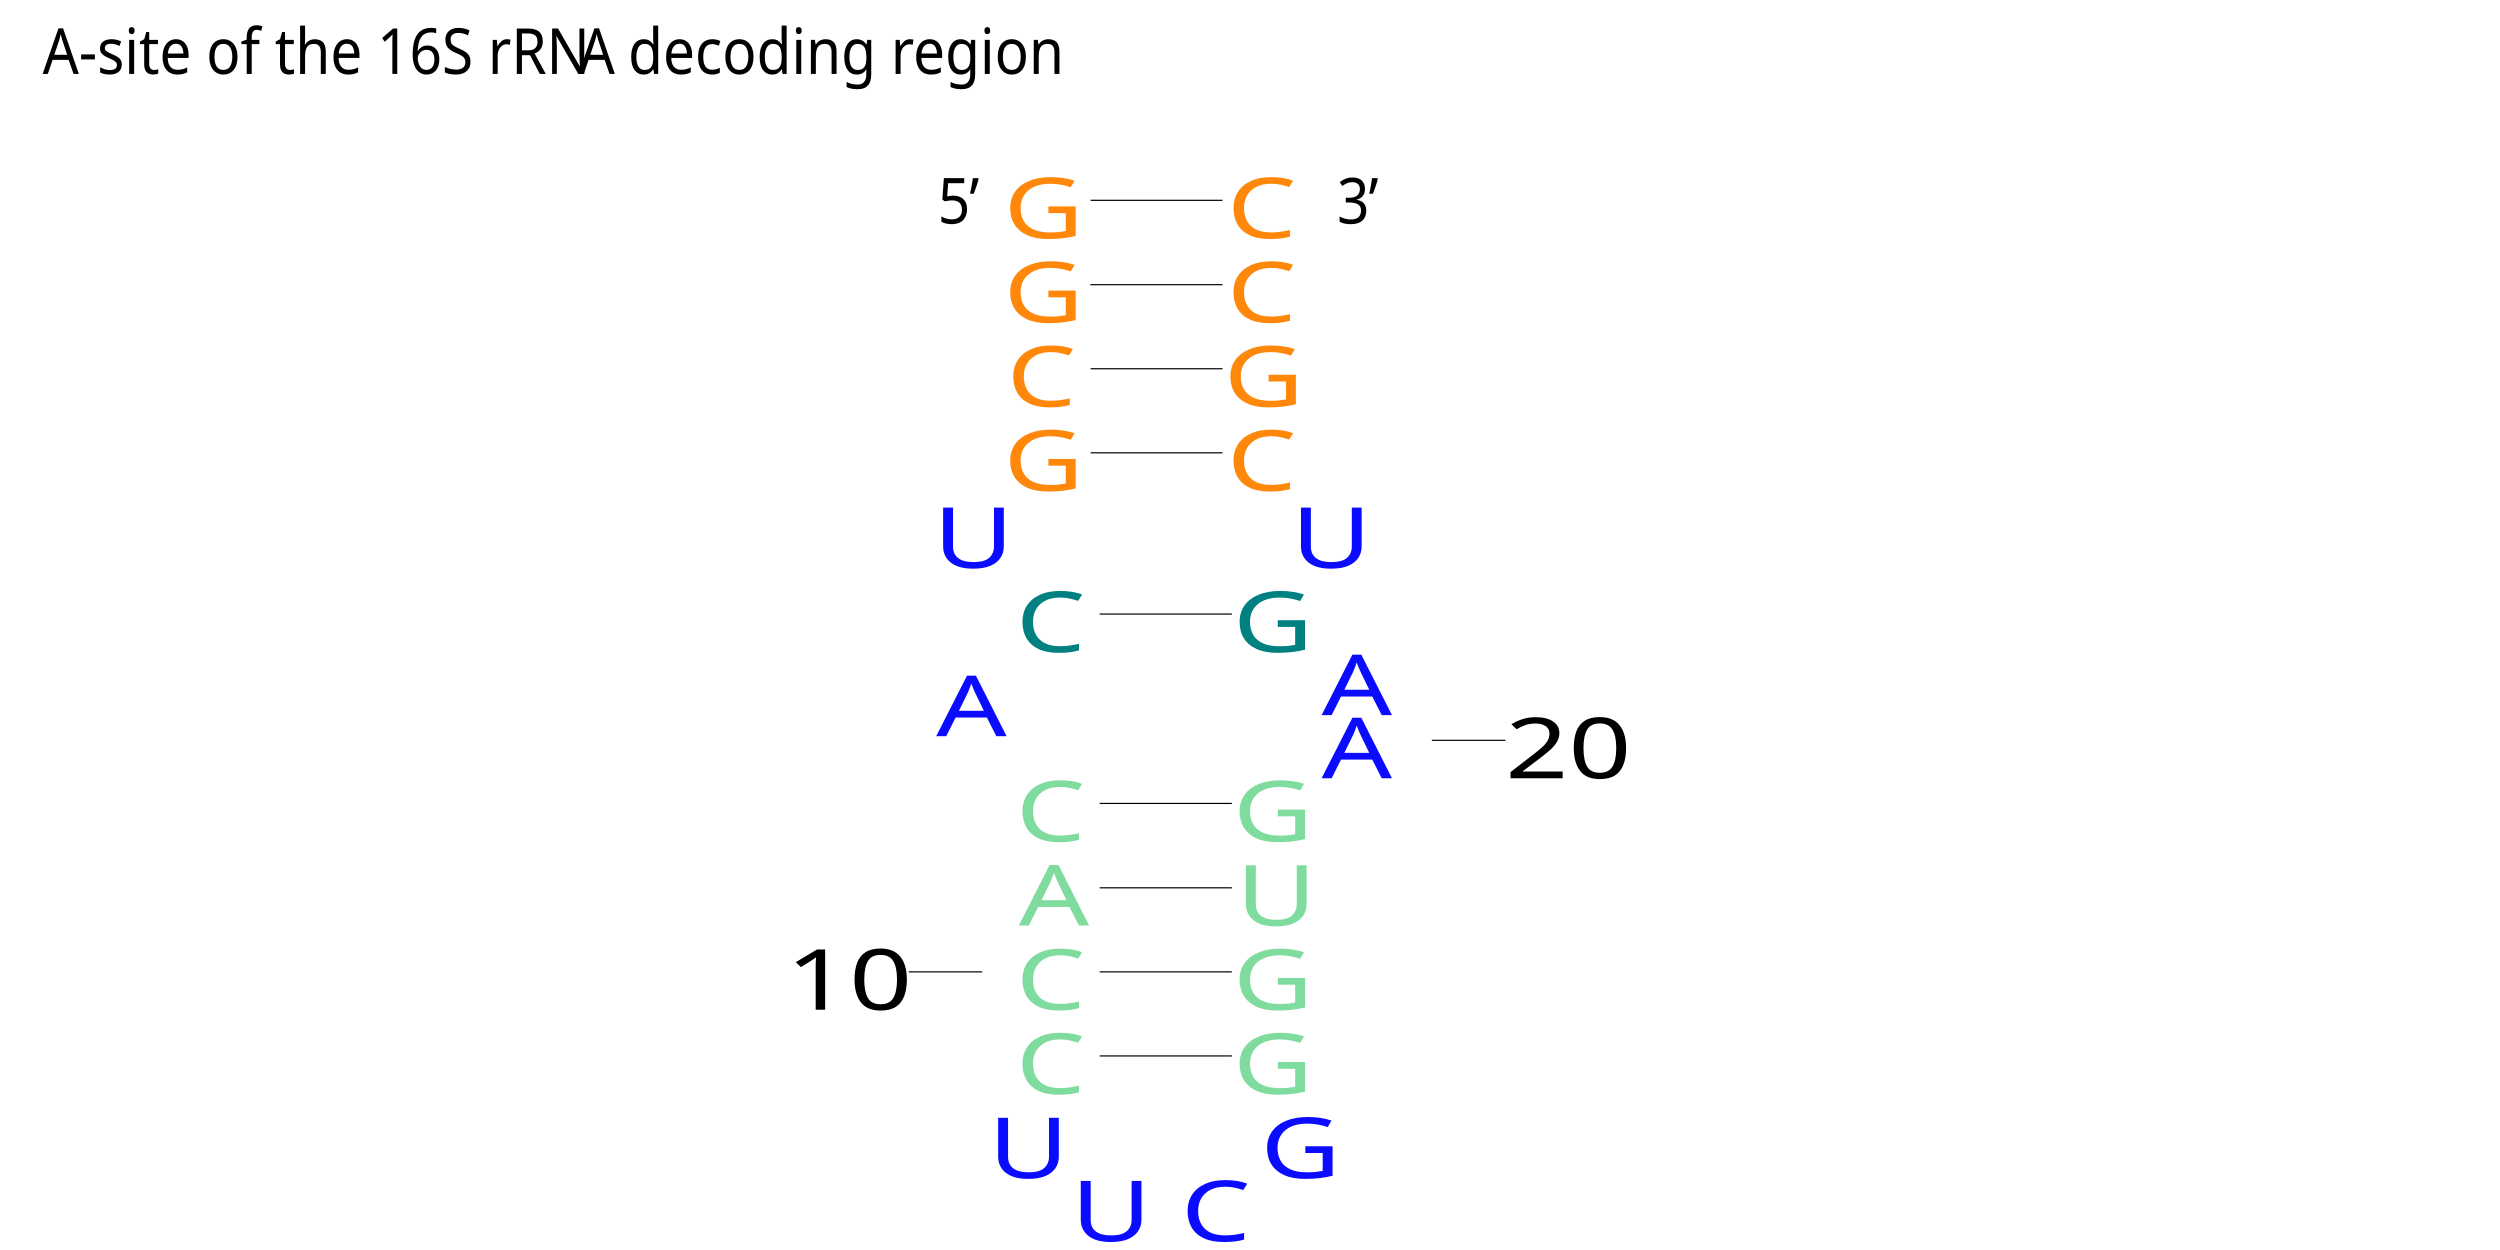
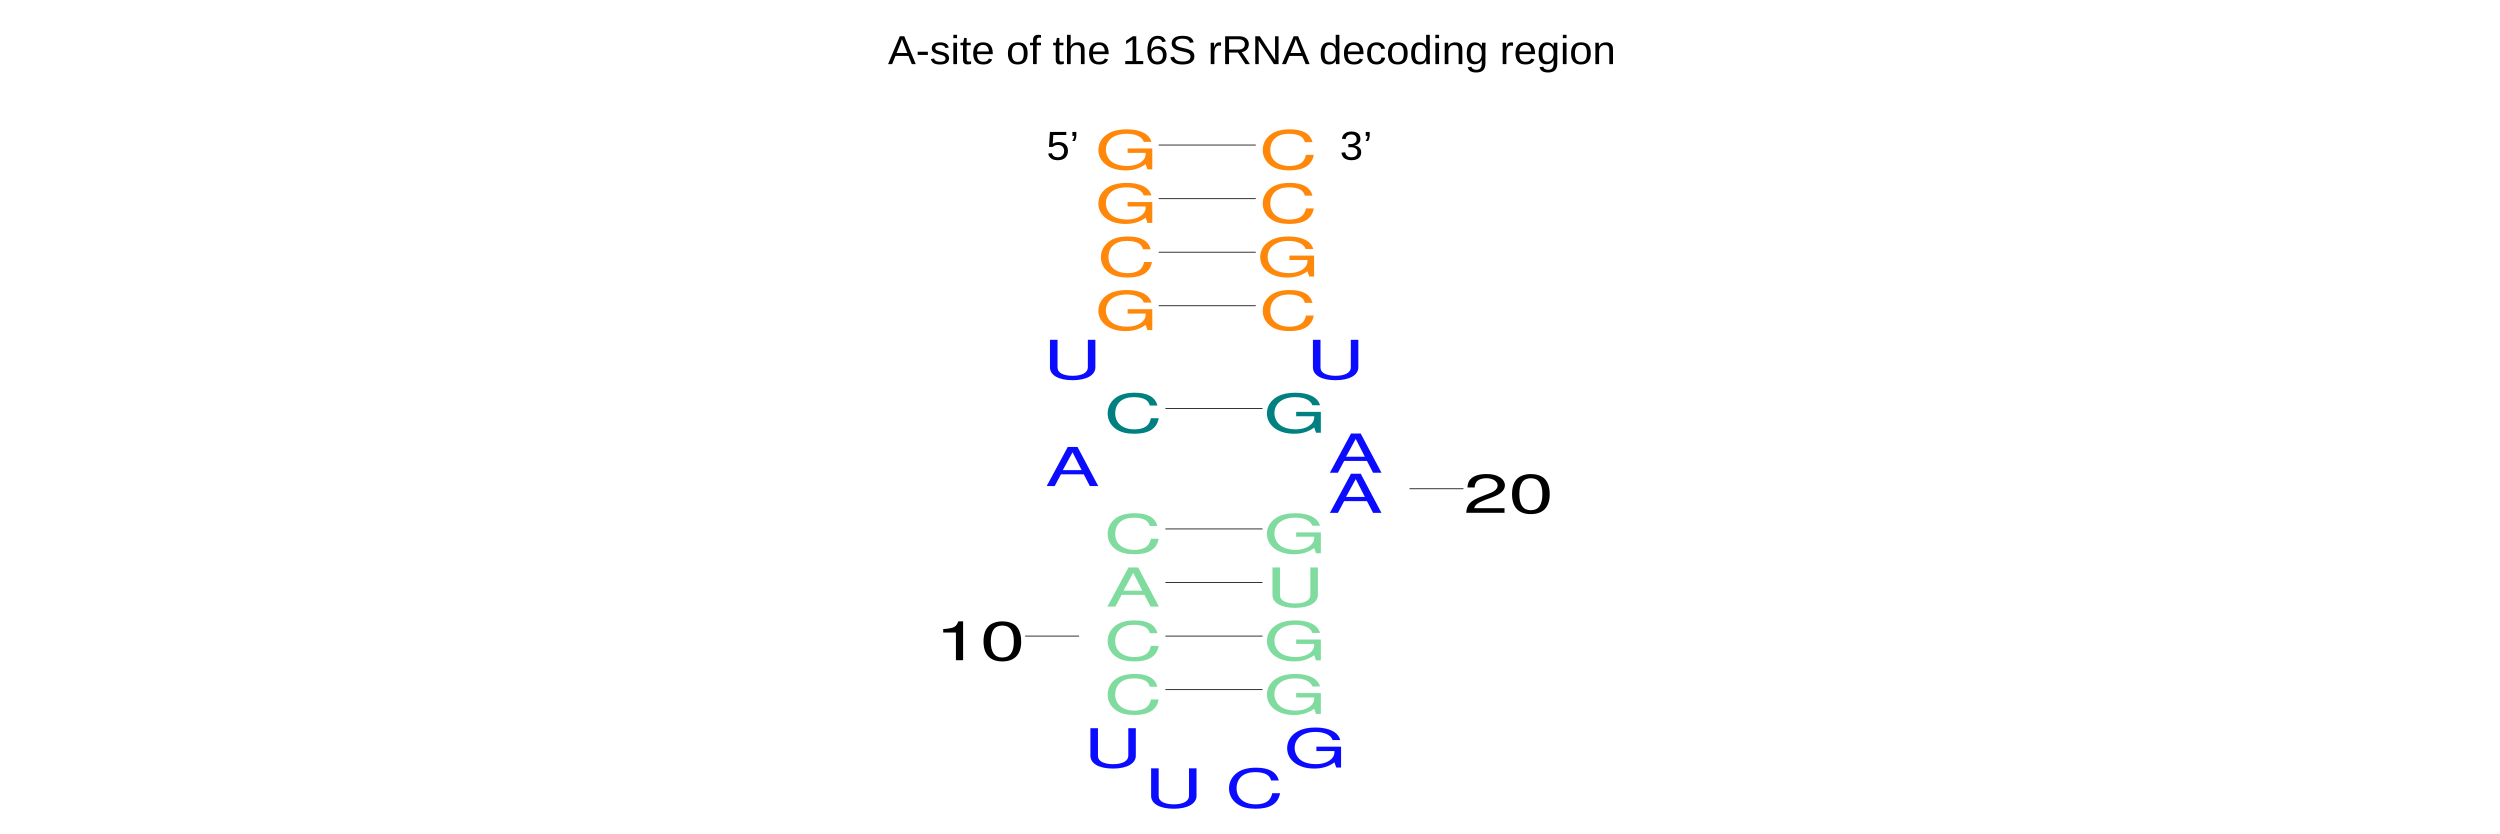
- <svg xmlns="http://www.w3.org/2000/svg" version="1.1" id="图层_1" x="0px" y="0px" viewBox="0 0 800 400" style="enable-background:new 0 0 800 400;" xml:space="preserve">
-   <style type="text/css">
- 	.st0{fill:#FF870A;}
- 	.st1{font-family:'ArialMT';}
- 	.st2{font-size:27.004px;}
- 	.st3{fill:#0A0BFF;}
- 	.st4{fill:none;stroke:#000000;stroke-width:0.38;stroke-miterlimit:3.05;}
- 	.st5{fill:#008080;}
- 	.st6{letter-spacing:-0.8;}
- 	.st7{fill:#80DB9E;}
- 	.st8{font-size:20.352px;}
- 	.st9{letter-spacing:-1.1;}
- </style>
-   <text transform="matrix(1.3078 0 0 1 321.1235 76.2249)" class="st0 st1 st2">G</text>
-   <text transform="matrix(1.3078 0 0 1 321.1235 103.1555)" class="st0 st1 st2">G</text>
-   <text transform="matrix(1.3078 0 0 1 322.1035 130.0969)" class="st0 st1 st2">C</text>
-   <text transform="matrix(1.3078 0 0 1 321.1235 157.0266)" class="st0 st1 st2">G</text>
-   <text transform="matrix(1.3078 0 0 1 298.6152 181.7151)" class="st3 st1 st2">U</text>
-   <text transform="matrix(1.3078 0 0 1 413.1245 181.7151)" class="st3 st1 st2">U</text>
-   <text transform="matrix(1.3078 0 0 1 392.5762 157.0266)" class="st0 st1 st2">C</text>
-   <text transform="matrix(1.3078 0 0 1 391.5874 130.0969)" class="st0 st1 st2">G</text>
-   <text transform="matrix(1.3078 0 0 1 392.5762 103.1555)" class="st0 st1 st2">C</text>
-   <text transform="matrix(1.3078 0 0 1 392.5762 76.2249)" class="st0 st1 st2">C</text>
-   <line class="st4" x1="349" y1="64.1" x2="391.2" y2="64.1" />
-   <line class="st4" x1="349" y1="118" x2="391.2" y2="118" />
-   <line class="st4" x1="349" y1="144.9" x2="391.2" y2="144.9" />
-   <text transform="matrix(1.3078 0 0 1 325.0435 208.6443)" class="st5 st1 st2">C</text>
-   <text transform="matrix(1.3078 0 0 1 299.5854 235.5759)" class="st3 st1 st2 st6">A</text>
-   <text transform="matrix(1.3078 0 0 1 422.9136 228.8503)" class="st3 st1 st2 st6">A</text>
-   <text transform="matrix(1.3078 0 0 1 394.5278 208.6443)" class="st5 st1 st2">G</text>
-   <line class="st4" x1="351.9" y1="196.5" x2="394.2" y2="196.5" />
-   <text transform="matrix(1.3078 0 0 1 325.0435 269.239)" class="st7 st1 st2">C</text>
-   <text transform="matrix(1.3078 0 0 1 326.0137 296.1804)" class="st7 st1 st2 st6">A</text>
-   <text transform="matrix(1.3078 0 0 1 325.0435 323.1121)" class="st7 st1 st2">C</text>
-   <line class="st4" x1="314.3" y1="311" x2="290.8" y2="311" />
-   <text transform="matrix(1.3078 0 0 1 251.521 323.1121)" class="st1 st2">10</text>
-   <text transform="matrix(1.3078 0 0 1 325.0435 350.0408)" class="st7 st1 st2">C</text>
-   <text transform="matrix(1.3078 0 0 1 316.2241 376.9822)" class="st3 st1 st2">U</text>
-   <text transform="matrix(1.3078 0 0 1 342.6611 397.1775)" class="st3 st1 st2">U</text>
-   <text transform="matrix(1.3078 0 0 1 377.8882 397.1775)" class="st3 st1 st2">C</text>
-   <text transform="matrix(1.3078 0 0 1 403.3354 376.9822)" class="st3 st1 st2">G</text>
-   <text transform="matrix(1.3078 0 0 1 394.5278 350.0408)" class="st7 st1 st2">G</text>
-   <text transform="matrix(1.3078 0 0 1 394.5278 323.1121)" class="st7 st1 st2">G</text>
-   <text transform="matrix(1.3078 0 0 1 395.5073 296.1804)" class="st7 st1 st2">U</text>
-   <text transform="matrix(1.3078 0 0 1 394.5278 269.239)" class="st7 st1 st2">G</text>
-   <text transform="matrix(1.3078 0 0 1 422.9136 249.0447)" class="st3 st1 st2 st6">A</text>
-   <line class="st4" x1="458.2" y1="236.9" x2="481.7" y2="236.9" />
-   <text transform="matrix(1.3078 0 0 1 481.6733 249.0447)" class="st1 st2">20</text>
-   <line class="st4" x1="351.9" y1="257.1" x2="394.2" y2="257.1" />
-   <line class="st4" x1="351.9" y1="284.1" x2="394.2" y2="284.1" />
-   <line class="st4" x1="351.9" y1="311" x2="394.2" y2="311" />
-   <line class="st4" x1="351.9" y1="337.9" x2="394.2" y2="337.9" />
-   <line class="st4" x1="348.9" y1="91.1" x2="391.2" y2="91.1" />
-   <text transform="matrix(0.8921 0 0 1 13.6421 23.6567)" class="st1 st8">A-site of the 16S rRN</text>
-   <text transform="matrix(0.8921 0 0 1 185.1577 23.6567)" class="st1 st8 st9">A</text>
-   <text transform="matrix(0.8921 0 0 1 196.2671 23.6567)" class="st1 st8"> decoding region</text>
-   <text transform="matrix(0.8921 0 0 1 300.103 71.5325)" class="st1 st8">5</text>
-   <text transform="matrix(0.8921 0 0 1 310.1948 71.5325)" class="st1 st8">’</text>
-   <text transform="matrix(0.8921 0 0 1 427.8481 71.5325)" class="st1 st8">3</text>
-   <text transform="matrix(0.8921 0 0 1 437.9409 71.5325)" class="st1 st8">’</text>
+ <svg xmlns="http://www.w3.org/2000/svg" id="图层_1" data-name="图层 1" viewBox="0 0 1200 400">
+   <defs>
+     <style>.cls-1,.cls-2,.cls-4,.cls-5,.cls-6,.cls-7,.cls-8,.cls-9{isolation:isolate;font-size:25.78px;font-family:Helvetica;}.cls-1{fill:#ff870a;}.cls-2,.cls-5,.cls-6{fill:#0a0bff;}.cls-3{fill:none;stroke:#000;stroke-miterlimit:3.05;stroke-width:0.38px;}.cls-4{fill:teal;}.cls-5,.cls-8{letter-spacing:-0.05em;}.cls-6{letter-spacing:-0.05em;}.cls-7,.cls-8{fill:#80db9e;}.cls-10{font-size:19.43px;font-family:ArialMT, Arial;}.cls-11{letter-spacing:-0.06em;}.cls-12{letter-spacing:-0.04em;}</style>
+   </defs>
+   <g id="topgroup">
+     <g id="ID000000">
+       <g id="ID000002">
+         <text class="cls-1" transform="translate(525.49 81.19) scale(1.51 1)">G</text>
+       </g>
+       <g id="ID000003">
+         <text class="cls-1" transform="translate(525.49 106.9) scale(1.51 1)">G</text>
+       </g>
+       <g id="ID000004">
+         <text class="cls-1" transform="translate(526.57 132.62) scale(1.51 1)">C</text>
+       </g>
+       <g id="ID000005">
+         <text class="cls-1" transform="translate(525.49 158.33) scale(1.51 1)">G</text>
+       </g>
+       <g id="ID000006">
+         <text class="cls-2" transform="translate(500.68 181.9) scale(1.51 1)">U</text>
+       </g>
+       <g id="ID000007">
+         <text class="cls-2" transform="translate(626.9 181.9) scale(1.51 1)">U</text>
+       </g>
+       <g id="ID000008">
+         <text class="cls-1" transform="translate(604.25 158.33) scale(1.51 1)">C</text>
+       </g>
+       <g id="ID000009">
+         <text class="cls-1" transform="translate(603.16 132.62) scale(1.51 1)">G</text>
+       </g>
+       <g id="ID000010">
+         <text class="cls-1" transform="translate(604.25 106.9) scale(1.51 1)">C</text>
+       </g>
+       <g id="ID000011">
+         <text class="cls-1" transform="translate(604.25 81.19) scale(1.51 1)">C</text>
+       </g>
+       <g id="ID000012">
+         <line class="cls-3" x1="556.17" y1="69.62" x2="602.77" y2="69.62" />
+       </g>
+       <g id="ID000015">
+         <line class="cls-3" x1="556.17" y1="121.05" x2="602.77" y2="121.05" />
+       </g>
+       <g id="ID000016">
+         <line class="cls-3" x1="556.17" y1="146.76" x2="602.77" y2="146.76" />
+       </g>
+       <g id="ID000018">
+         <text class="cls-4" transform="translate(529.81 207.61) scale(1.51 1)">C</text>
+       </g>
+       <g id="ID000019">
+         <text class="cls-5" transform="translate(501.75 233.32) scale(1.51 1)">A</text>
+       </g>
+       <g id="ID000020">
+         <text class="cls-6" transform="translate(637.69 226.9) scale(1.51 1)">A</text>
+       </g>
+       <g id="ID000021">
+         <text class="cls-4" transform="translate(606.4 207.61) scale(1.51 1)">G</text>
+       </g>
+       <g id="ID000022">
+         <line class="cls-3" x1="559.4" y1="196.04" x2="606.01" y2="196.04" />
+       </g>
+       <g id="ID000024">
+         <text class="cls-7" transform="translate(529.81 265.46) scale(1.51 1)">C</text>
+       </g>
+       <g id="ID000025">
+         <text class="cls-8" transform="translate(530.88 291.18) scale(1.51 1)">A</text>
+       </g>
+       <g id="ID000026">
+         <text class="cls-7" transform="translate(529.81 316.89) scale(1.51 1)">C</text>
+       </g>
+       <g id="ID000027">
+         <line class="cls-3" x1="517.97" y1="305.32" x2="492.08" y2="305.32" />
+       </g>
+       <g id="ID000028">
+         <text class="cls-9" transform="translate(448.77 316.89) scale(1.51 1)">10</text>
+       </g>
+       <g id="ID000029">
+         <text class="cls-7" transform="translate(529.81 342.6) scale(1.51 1)">C</text>
+       </g>
+       <g id="ID000030">
+         <text class="cls-2" transform="translate(520.09 368.32) scale(1.51 1)">U</text>
+       </g>
+       <g id="ID000031">
+         <text class="cls-2" transform="translate(549.23 387.6) scale(1.51 1)">U</text>
+       </g>
+       <g id="ID000032">
+         <text class="cls-2" transform="translate(588.06 387.6) scale(1.51 1)">C</text>
+       </g>
+       <g id="ID000033">
+         <text class="cls-2" transform="translate(616.11 368.32) scale(1.51 1)">G</text>
+       </g>
+       <g id="ID000034">
+         <text class="cls-7" transform="translate(606.4 342.6) scale(1.51 1)">G</text>
+       </g>
+       <g id="ID000035">
+         <text class="cls-7" transform="translate(606.4 316.89) scale(1.51 1)">G</text>
+       </g>
+       <g id="ID000036">
+         <text class="cls-7" transform="translate(607.48 291.18) scale(1.51 1)">U</text>
+       </g>
+       <g id="ID000037">
+         <text class="cls-7" transform="translate(606.4 265.46) scale(1.51 1)">G</text>
+       </g>
+       <g id="ID000038">
+         <text class="cls-6" transform="translate(637.69 246.18) scale(1.51 1)">A</text>
+       </g>
+       <g id="ID000039">
+         <line class="cls-3" x1="676.56" y1="234.61" x2="702.46" y2="234.61" />
+       </g>
+       <g id="ID000040">
+         <text class="cls-9" transform="translate(702.46 246.18) scale(1.51 1)">20</text>
+       </g>
+       <g id="ID000041">
+         <line class="cls-3" x1="559.4" y1="253.89" x2="606.01" y2="253.89" />
+       </g>
+       <g id="ID000042">
+         <line class="cls-3" x1="559.4" y1="279.61" x2="606.01" y2="279.61" />
+       </g>
+       <g id="ID000043">
+         <line class="cls-3" x1="559.4" y1="305.32" x2="606.01" y2="305.32" />
+       </g>
+       <g id="ID000044">
+         <line class="cls-3" x1="559.4" y1="331.03" x2="606.01" y2="331.03" />
+       </g>
+       <g id="ID000012-2" data-name="ID000012">
+         <line class="cls-3" x1="556.16" y1="95.37" x2="602.77" y2="95.37" />
+       </g>
+       <text class="cls-10" transform="translate(426.25 30.77) scale(1.03 1)">A-site of the 16S rRN<tspan class="cls-11" x="183.55" y="0">A</tspan>
+         <tspan x="195.44" y="0" xml:space="preserve"> decoding region</tspan>
+       </text>
+       <text class="cls-10" transform="translate(502.32 76.71) scale(1.03 1)">5<tspan class="cls-12" x="10.8" y="0">’</tspan>
+       </text>
+       <text class="cls-10" transform="translate(643.13 76.71) scale(1.03 1)">3<tspan class="cls-12" x="10.8" y="0">’</tspan>
+       </text>
+     </g>
+   </g>
</svg>
